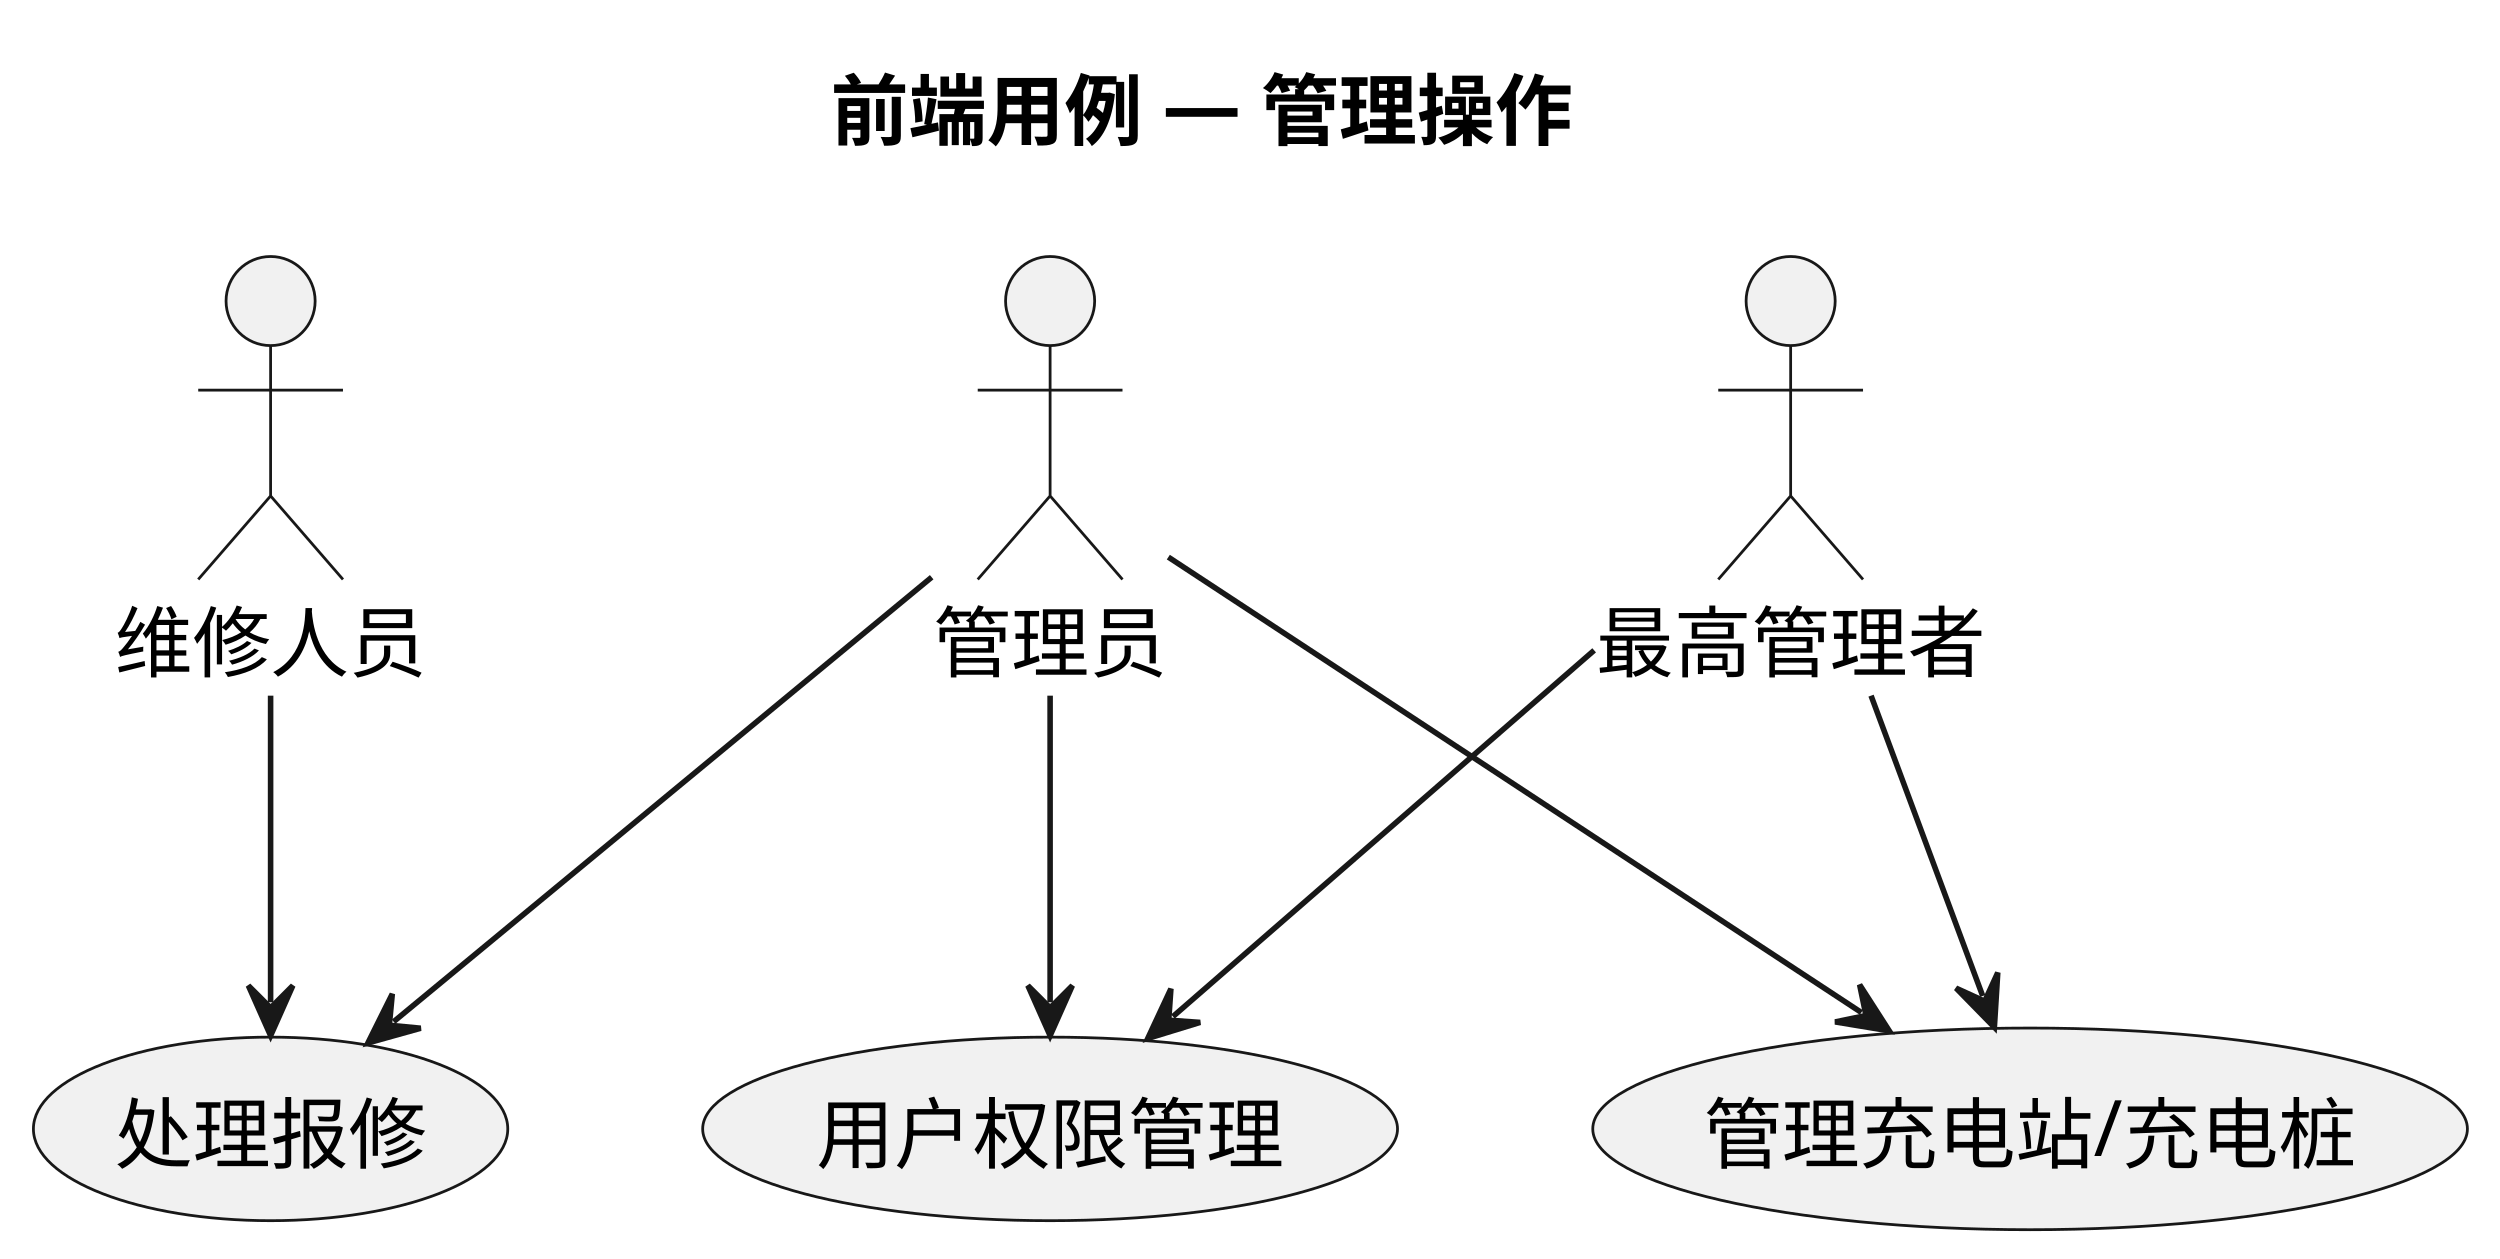
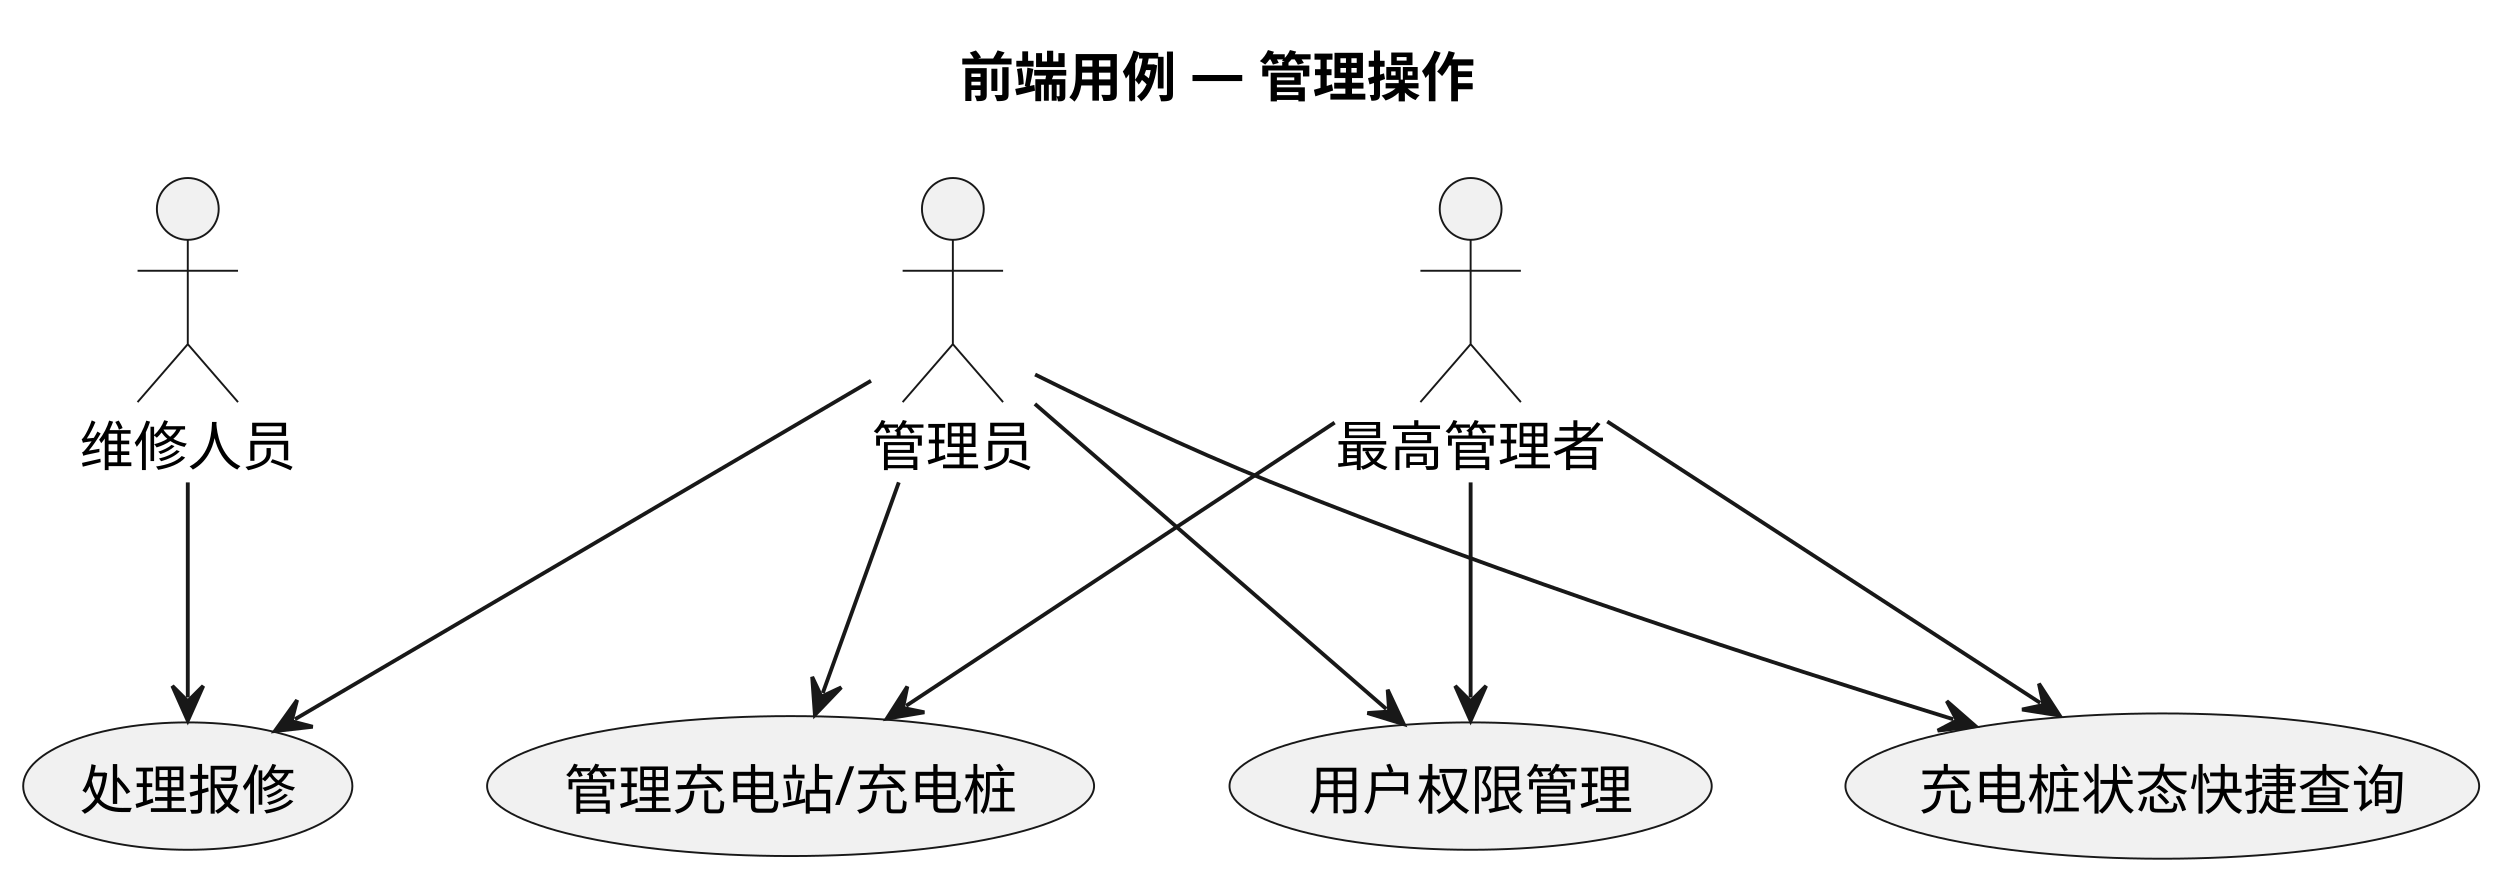
- <svg xmlns="http://www.w3.org/2000/svg" contentStyleType="text/css" data-diagram-type="DESCRIPTION" height="226px" preserveAspectRatio="none" style="width:449px;height:226px;background:#FFFFFF;" version="1.1" viewBox="0 0 449 226" width="449px" zoomAndPan="magnify">
+ <svg xmlns="http://www.w3.org/2000/svg" contentStyleType="text/css" data-diagram-type="DESCRIPTION" height="228px" preserveAspectRatio="none" style="width:647px;height:228px;background:#FFFFFF;" version="1.1" viewBox="0 0 647 228" width="647px" zoomAndPan="magnify">
  <defs />
  <g>
    <g class="title" data-source-line="1">
-       <text fill="#000000" font-family="sans-serif" font-size="14" font-weight="bold" lengthAdjust="spacing" textLength="136.78" x="149.184" y="24.966">前端用例 — 管理操作</text>
+       <text fill="#000000" font-family="sans-serif" font-size="14" font-weight="bold" lengthAdjust="spacing" textLength="136.78" x="248.413" y="24.966">前端用例 — 管理操作</text>
    </g>
    <g class="entity" data-entity="A" data-source-line="4" data-uid="ent0002" id="entity_A">
-       <ellipse cx="188.6" cy="54.068" fill="#F1F1F1" rx="8" ry="8" style="stroke:#181818;stroke-width:0.5;" />
-       <path d="M188.6,62.068 L188.6,89.068 M175.6,70.068 L201.6,70.068 M188.6,89.068 L175.6,104.068 M188.6,89.068 L201.6,104.068" fill="none" style="stroke:#181818;stroke-width:0.5;" />
-       <text fill="#000000" font-family="sans-serif" font-size="14" lengthAdjust="spacing" textLength="42" x="167.6" y="120.534">管理员</text>
+       <ellipse cx="246.6" cy="54.068" fill="#F1F1F1" rx="8" ry="8" style="stroke:#181818;stroke-width:0.5;" />
+       <path d="M246.6,62.068 L246.6,89.068 M233.6,70.068 L259.6,70.068 M246.6,89.068 L233.6,104.068 M246.6,89.068 L259.6,104.068" fill="none" style="stroke:#181818;stroke-width:0.5;" />
+       <text fill="#000000" font-family="sans-serif" font-size="14" lengthAdjust="spacing" textLength="42" x="225.6" y="120.534">管理员</text>
    </g>
    <g class="entity" data-entity="M" data-source-line="5" data-uid="ent0003" id="entity_M">
      <ellipse cx="48.6" cy="54.068" fill="#F1F1F1" rx="8" ry="8" style="stroke:#181818;stroke-width:0.5;" />
      <path d="M48.6,62.068 L48.6,89.068 M35.6,70.068 L61.6,70.068 M48.6,89.068 L35.6,104.068 M48.6,89.068 L61.6,104.068" fill="none" style="stroke:#181818;stroke-width:0.5;" />
      <text fill="#000000" font-family="sans-serif" font-size="14" lengthAdjust="spacing" textLength="56" x="20.6" y="120.534">维修人员</text>
    </g>
    <g class="entity" data-entity="SA" data-source-line="6" data-uid="ent0004" id="entity_SA">
-       <ellipse cx="321.6" cy="54.068" fill="#F1F1F1" rx="8" ry="8" style="stroke:#181818;stroke-width:0.5;" />
-       <path d="M321.6,62.068 L321.6,89.068 M308.6,70.068 L334.6,70.068 M321.6,89.068 L308.6,104.068 M321.6,89.068 L334.6,104.068" fill="none" style="stroke:#181818;stroke-width:0.5;" />
-       <text fill="#000000" font-family="sans-serif" font-size="14" lengthAdjust="spacing" textLength="70" x="286.6" y="120.534">最高管理者</text>
+       <ellipse cx="380.6" cy="54.068" fill="#F1F1F1" rx="8" ry="8" style="stroke:#181818;stroke-width:0.5;" />
+       <path d="M380.6,62.068 L380.6,89.068 M367.6,70.068 L393.6,70.068 M380.6,89.068 L367.6,104.068 M380.6,89.068 L393.6,104.068" fill="none" style="stroke:#181818;stroke-width:0.5;" />
+       <text fill="#000000" font-family="sans-serif" font-size="14" lengthAdjust="spacing" textLength="70" x="345.6" y="120.534">最高管理者</text>
    </g>
    <g class="entity" data-entity="HR" data-source-line="8" data-uid="ent0005" id="entity_HR">
-       <ellipse cx="48.598" cy="202.751" fill="#F1F1F1" rx="42.598" ry="16.483" style="stroke:#181818;stroke-width:0.5;" />
-       <text fill="#000000" font-family="sans-serif" font-size="14" lengthAdjust="spacing" textLength="56" x="20.598" y="208.785">处理报修</text>
+       <ellipse cx="48.598" cy="203.441" fill="#F1F1F1" rx="42.598" ry="16.483" style="stroke:#181818;stroke-width:0.5;" />
+       <text fill="#000000" font-family="sans-serif" font-size="14" lengthAdjust="spacing" textLength="56" x="20.598" y="209.475">处理报修</text>
    </g>
    <g class="entity" data-entity="MM" data-source-line="9" data-uid="ent0006" id="entity_MM">
-       <ellipse cx="364.604" cy="202.747" fill="#F1F1F1" rx="78.544" ry="18.109" style="stroke:#181818;stroke-width:0.5;" />
-       <text fill="#000000" font-family="sans-serif" font-size="14" lengthAdjust="spacing" textLength="117.208" x="306" y="208.781">管理充电站/充电桩</text>
+       <ellipse cx="204.604" cy="203.437" fill="#F1F1F1" rx="78.544" ry="18.109" style="stroke:#181818;stroke-width:0.5;" />
+       <text fill="#000000" font-family="sans-serif" font-size="14" lengthAdjust="spacing" textLength="117.208" x="146" y="209.471">管理充电站/充电桩</text>
    </g>
    <g class="entity" data-entity="PM" data-source-line="10" data-uid="ent0007" id="entity_PM">
-       <ellipse cx="188.597" cy="202.751" fill="#F1F1F1" rx="62.397" ry="16.483" style="stroke:#181818;stroke-width:0.5;" />
-       <text fill="#000000" font-family="sans-serif" font-size="14" lengthAdjust="spacing" textLength="84" x="146.597" y="208.785">用户权限管理</text>
+       <ellipse cx="380.597" cy="203.441" fill="#F1F1F1" rx="62.397" ry="16.483" style="stroke:#181818;stroke-width:0.5;" />
+       <text fill="#000000" font-family="sans-serif" font-size="14" lengthAdjust="spacing" textLength="84" x="338.597" y="209.475">用户权限管理</text>
    </g>
-     <g class="link" data-entity-1="A" data-entity-2="HR" data-source-line="12" data-uid="lnk8" id="link_A_HR">
-       <path d="M167.33,103.668 C139.64,126.548 96.375,162.276 70.695,183.496" fill="none" id="A-to-HR" style="stroke:#181818;stroke-width:1;" />
-       <polygon fill="#181818" points="66.07,187.318,75.556,184.668,69.924,184.133,70.46,178.501,66.07,187.318" style="stroke:#181818;stroke-width:1;" />
+     <g class="entity" data-entity="QC" data-source-line="11" data-uid="ent0008" id="entity_QC">
+       <ellipse cx="559.603" cy="203.438" fill="#F1F1F1" rx="82.003" ry="18.8" style="stroke:#181818;stroke-width:0.5;" />
+       <text fill="#000000" font-family="sans-serif" font-size="14" lengthAdjust="spacing" textLength="126" x="496.603" y="209.472">充电桩状态快捷查询</text>
    </g>
-     <g class="link" data-entity-1="A" data-entity-2="MM" data-source-line="13" data-uid="lnk9" id="link_A_MM">
-       <path d="M209.83,100.058 C242.38,121.438 299.476,158.952 334.296,181.842" fill="none" id="A-to-MM" style="stroke:#181818;stroke-width:1;" />
-       <polygon fill="#181818" points="339.31,185.138,333.987,176.852,335.132,182.391,329.592,183.536,339.31,185.138" style="stroke:#181818;stroke-width:1;" />
+     <g class="link" data-entity-1="A" data-entity-2="HR" data-source-line="13" data-uid="lnk9" id="link_A_HR">
+       <path d="M225.41,98.548 C187.8,120.648 114.883,163.488 76.323,186.148" fill="none" id="A-to-HR" style="stroke:#181818;stroke-width:1;" />
+       <polygon fill="#181818" points="71.15,189.188,80.936,188.077,75.461,186.655,76.883,181.179,71.15,189.188" style="stroke:#181818;stroke-width:1;" />
    </g>
-     <g class="link" data-entity-1="A" data-entity-2="PM" data-source-line="14" data-uid="lnk10" id="link_A_PM">
-       <path d="M188.6,124.938 C188.6,145.798 188.6,164.378 188.6,180.008" fill="none" id="A-to-PM" style="stroke:#181818;stroke-width:1;" />
-       <polygon fill="#181818" points="188.6,186.008,192.6,177.008,188.6,181.008,184.6,177.008,188.6,186.008" style="stroke:#181818;stroke-width:1;" />
+     <g class="link" data-entity-1="A" data-entity-2="MM" data-source-line="14" data-uid="lnk10" id="link_A_MM">
+       <path d="M232.61,124.838 C225.26,145.198 218.657,163.504 212.937,179.354" fill="none" id="A-to-MM" style="stroke:#181818;stroke-width:1;" />
+       <polygon fill="#181818" points="210.9,184.998,217.718,177.89,212.597,180.295,210.193,175.174,210.9,184.998" style="stroke:#181818;stroke-width:1;" />
    </g>
-     <g class="link" data-entity-1="M" data-entity-2="HR" data-source-line="15" data-uid="lnk11" id="link_M_HR">
-       <path d="M48.6,124.938 C48.6,145.798 48.6,164.378 48.6,180.008" fill="none" id="M-to-HR" style="stroke:#181818;stroke-width:1;" />
-       <polygon fill="#181818" points="48.6,186.008,52.6,177.008,48.6,181.008,44.6,177.008,48.6,186.008" style="stroke:#181818;stroke-width:1;" />
+     <g class="link" data-entity-1="A" data-entity-2="PM" data-source-line="15" data-uid="lnk11" id="link_A_PM">
+       <path d="M267.83,104.538 C294.25,127.478 334.329,162.264 358.769,183.484" fill="none" id="A-to-PM" style="stroke:#181818;stroke-width:1;" />
+       <polygon fill="#181818" points="363.3,187.418,359.127,178.497,359.524,184.14,353.882,184.538,363.3,187.418" style="stroke:#181818;stroke-width:1;" />
    </g>
-     <g class="link" data-entity-1="SA" data-entity-2="MM" data-source-line="16" data-uid="lnk12" id="link_SA_MM">
-       <path d="M336.04,124.938 C343.55,145.148 350.268,163.214 356.098,178.885" fill="none" id="SA-to-MM" style="stroke:#181818;stroke-width:1;" />
-       <polygon fill="#181818" points="358.19,184.508,358.801,174.678,356.447,179.822,351.303,177.468,358.19,184.508" style="stroke:#181818;stroke-width:1;" />
+     <g class="link" data-entity-1="A" data-entity-2="QC" data-source-line="16" data-uid="lnk12" id="link_A_QC">
+       <path d="M267.88,96.928 C284.26,105.058 307.58,116.188 328.6,124.638 C390.64,149.568 458.357,171.588 505.507,186.148" fill="none" id="A-to-QC" style="stroke:#181818;stroke-width:1;" />
+       <polygon fill="#181818" points="511.24,187.918,503.821,181.44,506.463,186.443,501.461,189.084,511.24,187.918" style="stroke:#181818;stroke-width:1;" />
    </g>
-     <g class="link" data-entity-1="SA" data-entity-2="PM" data-source-line="17" data-uid="lnk13" id="link_SA_PM">
-       <path d="M286.31,116.798 C260.45,139.278 230.978,164.901 210.658,182.571" fill="none" id="SA-to-PM" style="stroke:#181818;stroke-width:1;" />
-       <polygon fill="#181818" points="206.13,186.508,215.546,183.621,209.903,183.227,210.297,177.584,206.13,186.508" style="stroke:#181818;stroke-width:1;" />
+     <g class="link" data-entity-1="M" data-entity-2="HR" data-source-line="17" data-uid="lnk13" id="link_M_HR">
+       <path d="M48.6,124.838 C48.6,145.858 48.6,164.698 48.6,180.508" fill="none" id="M-to-HR" style="stroke:#181818;stroke-width:1;" />
+       <polygon fill="#181818" points="48.6,186.508,52.6,177.508,48.6,181.508,44.6,177.508,48.6,186.508" style="stroke:#181818;stroke-width:1;" />
+     </g>
+     <g class="link" data-entity-1="SA" data-entity-2="MM" data-source-line="18" data-uid="lnk14" id="link_SA_MM">
+       <path d="M345.4,109.368 C311.1,132.038 264.805,162.64 234.516,182.66" fill="none" id="SA-to-MM" style="stroke:#181818;stroke-width:1;" />
+       <polygon fill="#181818" points="229.51,185.968,239.224,184.342,233.681,183.211,234.813,177.668,229.51,185.968" style="stroke:#181818;stroke-width:1;" />
+     </g>
+     <g class="link" data-entity-1="SA" data-entity-2="PM" data-source-line="19" data-uid="lnk15" id="link_SA_PM">
+       <path d="M380.6,124.838 C380.6,145.858 380.6,164.698 380.6,180.508" fill="none" id="SA-to-PM" style="stroke:#181818;stroke-width:1;" />
+       <polygon fill="#181818" points="380.6,186.508,384.6,177.508,380.6,181.508,376.6,177.508,380.6,186.508" style="stroke:#181818;stroke-width:1;" />
+     </g>
+     <g class="link" data-entity-1="SA" data-entity-2="QC" data-source-line="20" data-uid="lnk16" id="link_SA_QC">
+       <path d="M415.96,109.088 C450.4,131.468 496.94,161.708 528.01,181.907" fill="none" id="SA-to-QC" style="stroke:#181818;stroke-width:1;" />
+       <polygon fill="#181818" points="533.04,185.178,527.675,176.919,528.848,182.452,523.314,183.626,533.04,185.178" style="stroke:#181818;stroke-width:1;" />
    </g>
  </g>
</svg>
